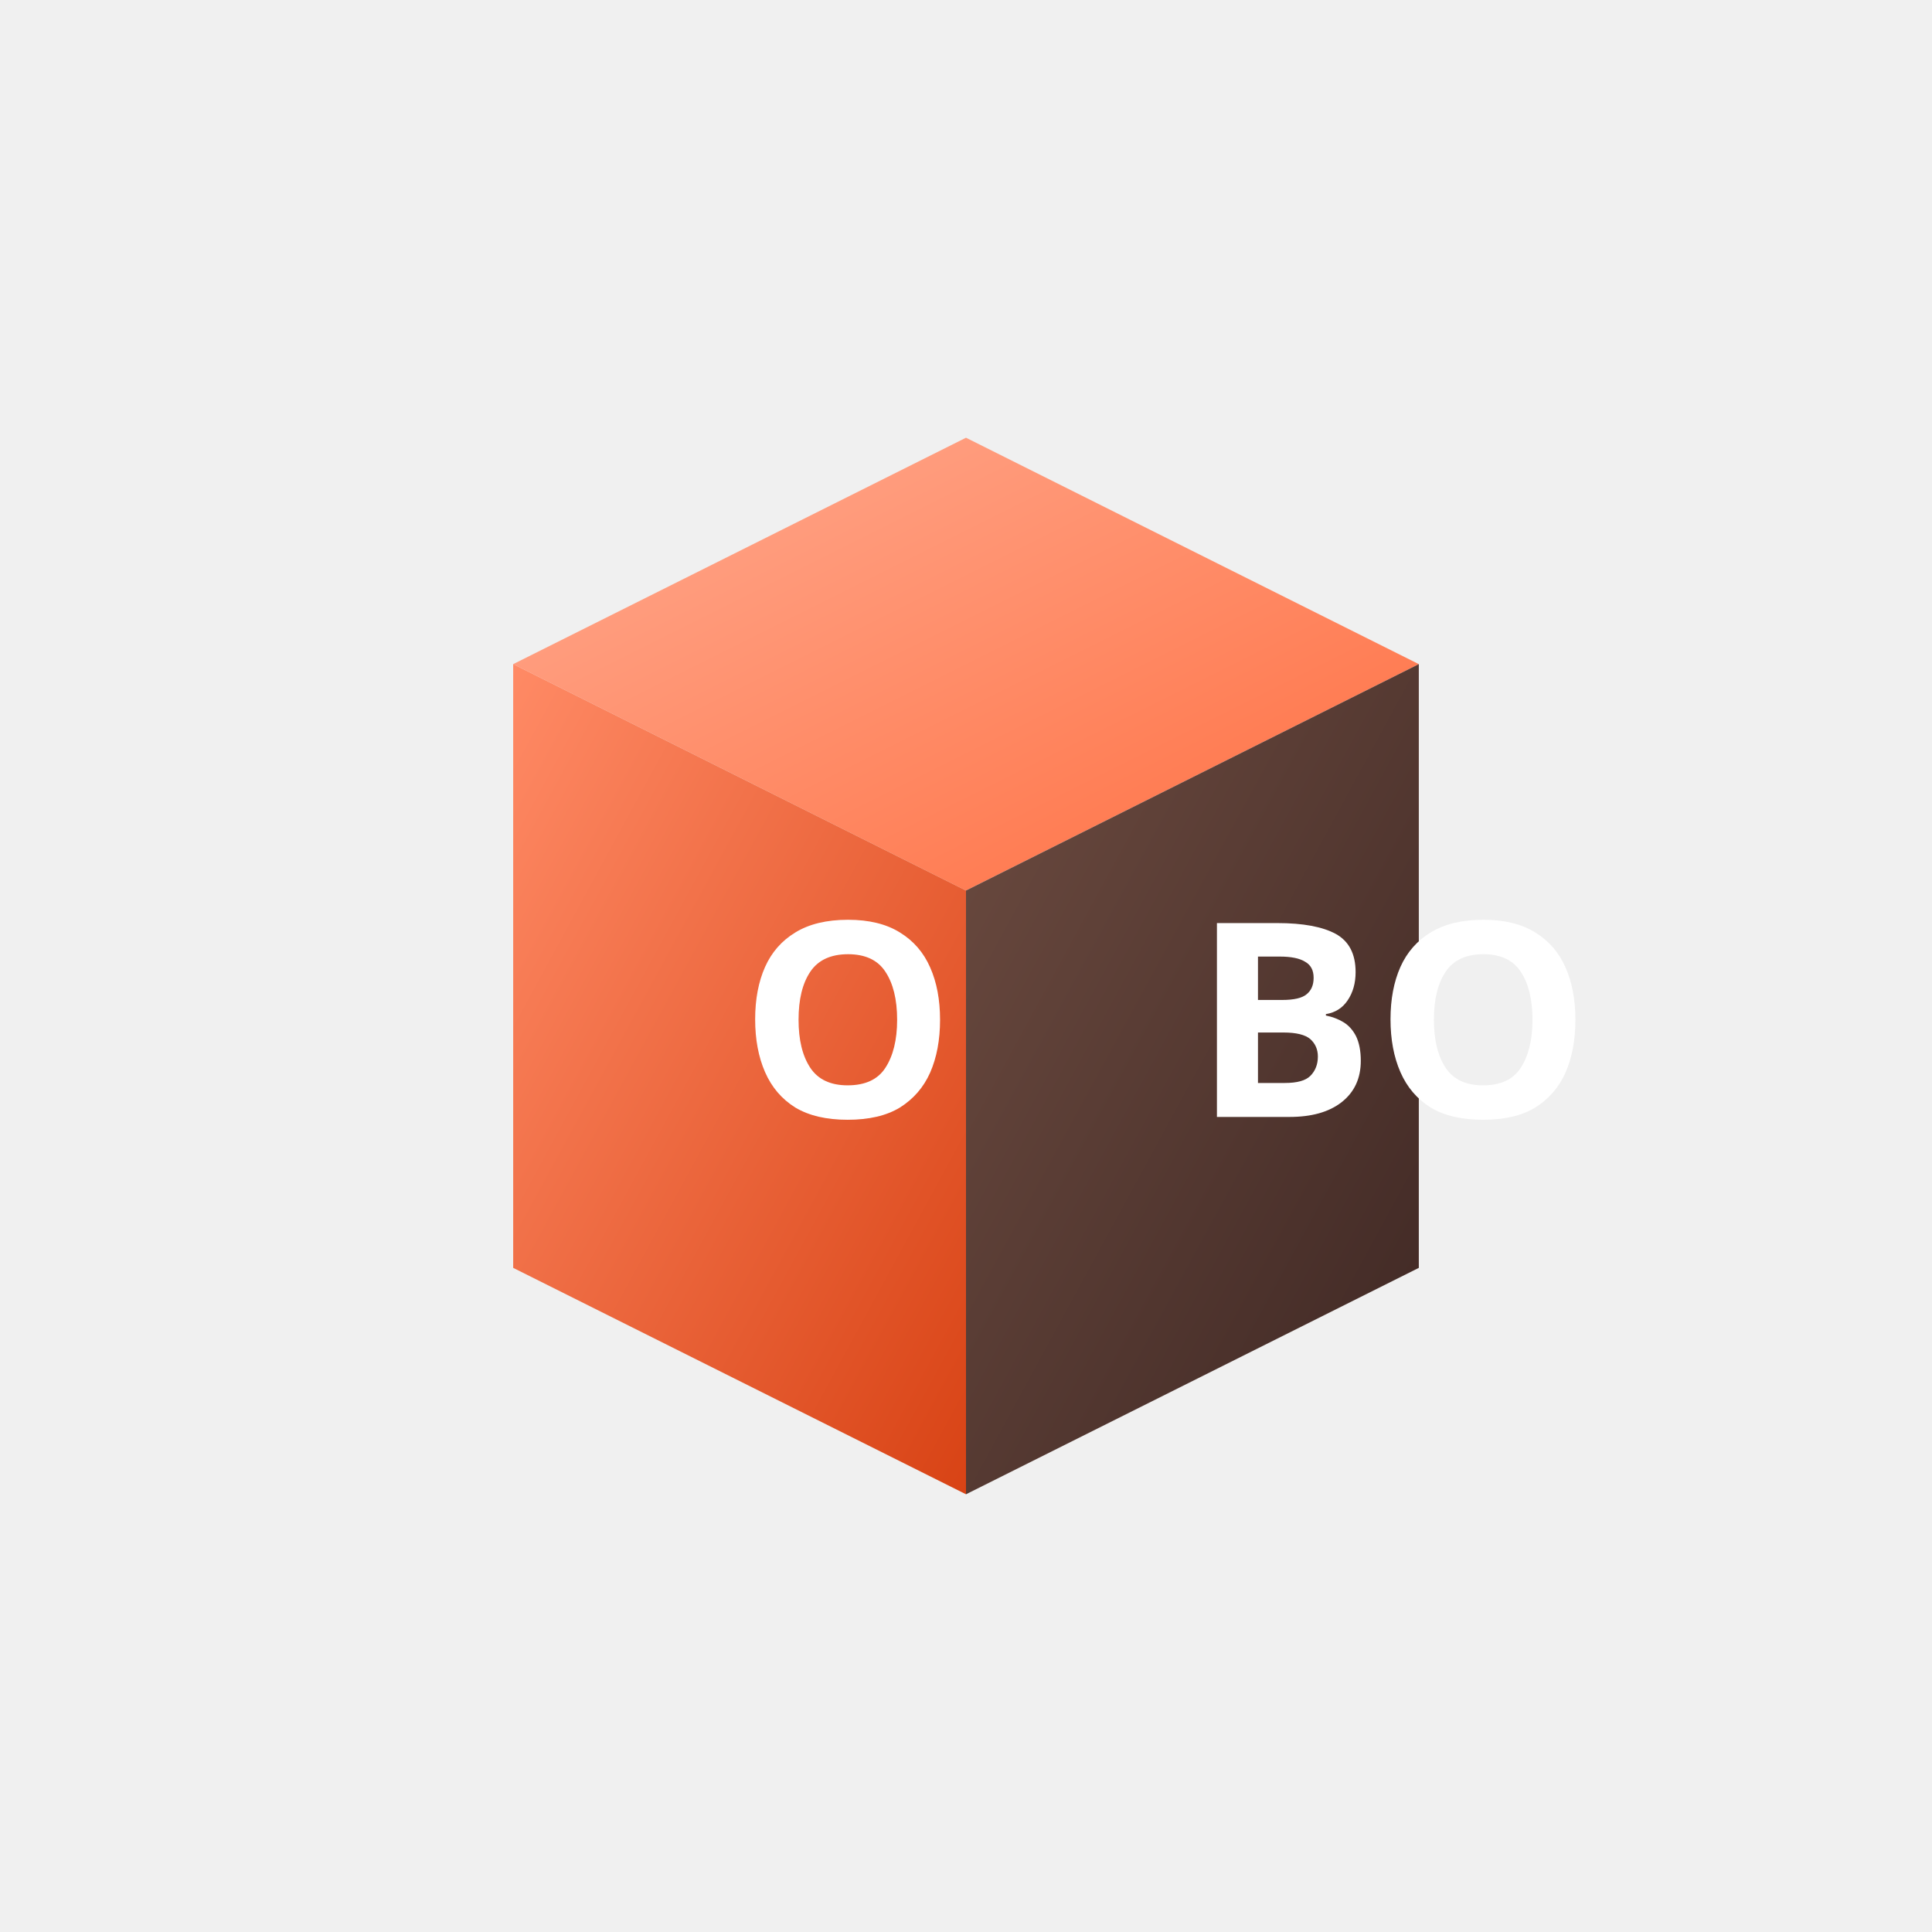
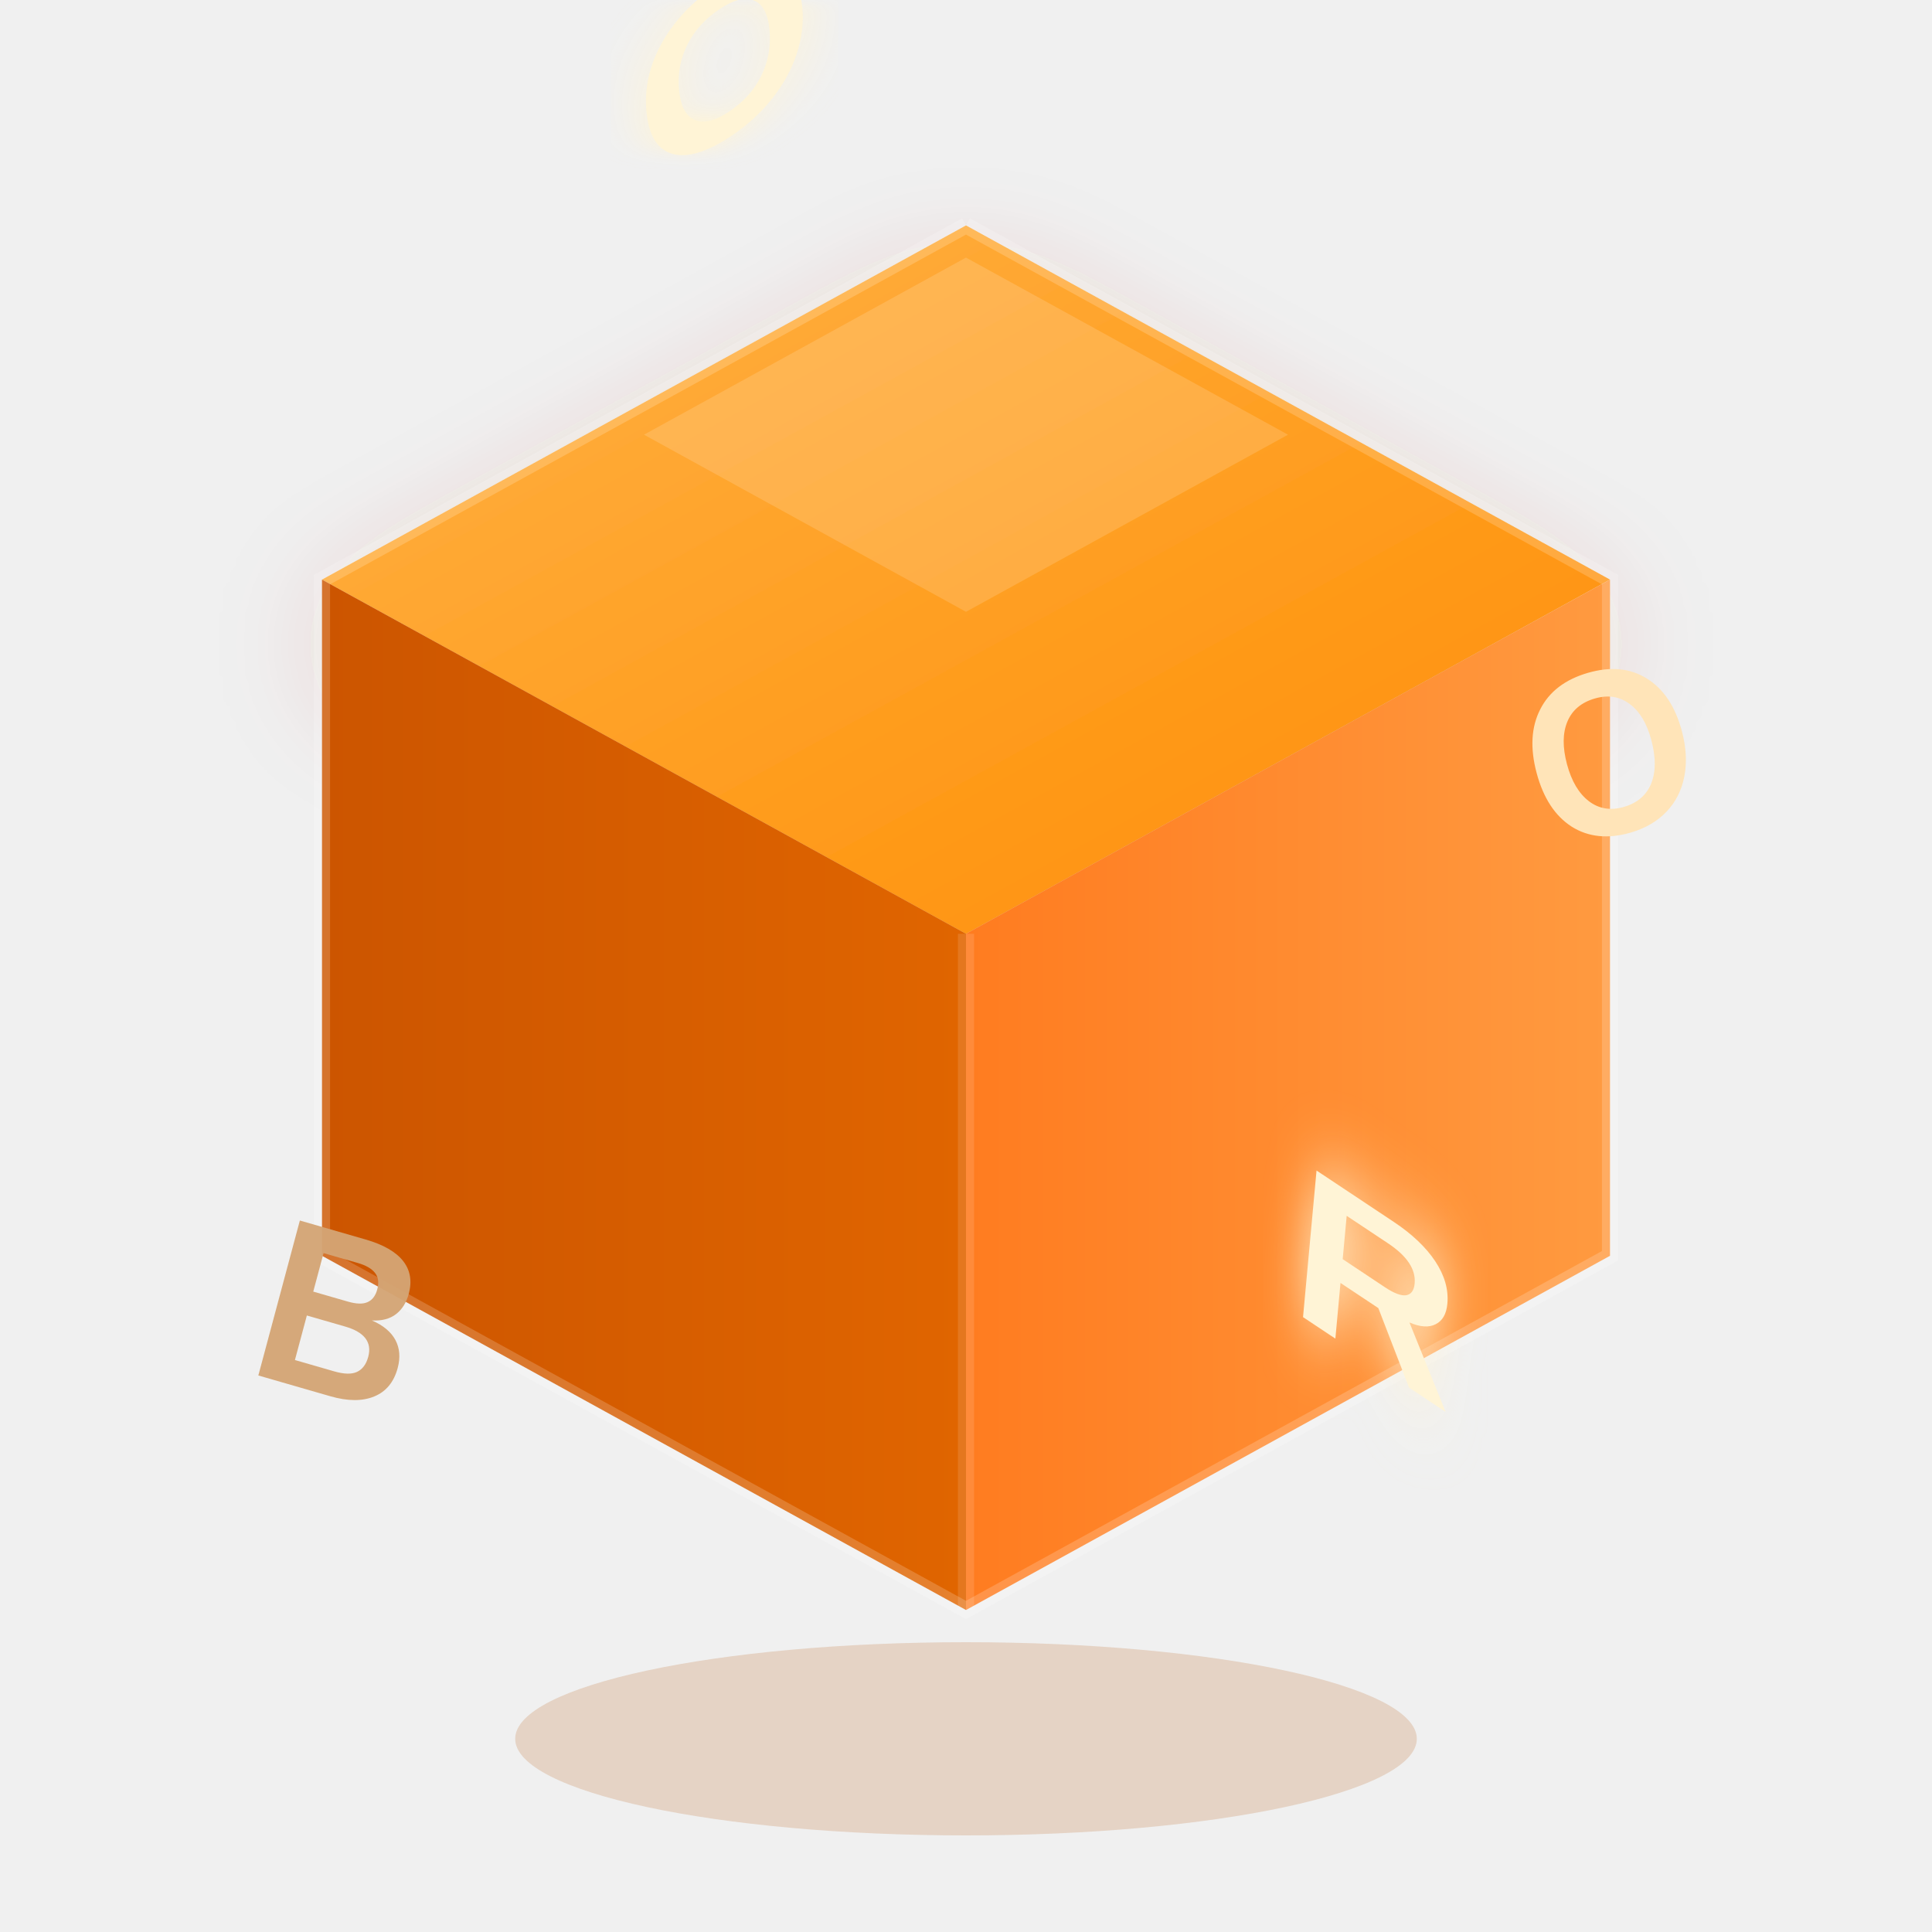
- <svg xmlns="http://www.w3.org/2000/svg" width="64" height="64" viewBox="0 0 64 64">
+ <svg xmlns="http://www.w3.org/2000/svg" viewBox="0 0 120 120" width="120" height="120">
  <defs>
-     <linearGradient id="cubeFront" x1="0%" y1="0%" x2="100%" y2="100%">
-       <stop offset="0%" stop-color="#FF8A65" />
-       <stop offset="100%" stop-color="#D84315" />
+     <linearGradient id="topFace" x1="0%" y1="0%" x2="100%" y2="100%">
+       <stop offset="0%" stop-color="#ffb347" />
+       <stop offset="100%" stop-color="#ff8c00" />
    </linearGradient>
-     <linearGradient id="cubeSide" x1="0%" y1="0%" x2="100%" y2="100%">
-       <stop offset="0%" stop-color="#6D4C41" />
-       <stop offset="100%" stop-color="#3E2723" />
+     <linearGradient id="leftFace" x1="0%" y1="0%" x2="100%" y2="0%">
+       <stop offset="0%" stop-color="#cc5500" />
+       <stop offset="100%" stop-color="#e06500" />
    </linearGradient>
-     <linearGradient id="cubeTop" x1="0%" y1="0%" x2="100%" y2="100%">
-       <stop offset="0%" stop-color="#FFAB91" />
-       <stop offset="100%" stop-color="#FF6E40" />
+     <linearGradient id="rightFace" x1="0%" y1="0%" x2="100%" y2="0%">
+       <stop offset="0%" stop-color="#ff7c20" />
+       <stop offset="100%" stop-color="#ff9a40" />
    </linearGradient>
+     <filter id="letterGlow">
+       <feGaussianBlur stdDeviation="1.5" result="coloredBlur" />
+       <feMerge>
+         <feMergeNode in="coloredBlur" />
+         <feMergeNode in="SourceGraphic" />
+       </feMerge>
+     </filter>
+     <filter id="shadow" x="-20%" y="-20%" width="140%" height="140%">
+       <feDropShadow dx="0" dy="4" stdDeviation="4" flood-color="rgba(180,60,0,0.35)" />
+     </filter>
  </defs>
-   <g transform="translate(32, 32)">
-     <polygon points="-15,-10 0,-17.5 15,-10 0,-2.5" fill="url(#cubeTop)" />
-     <polygon points="-15,-10 -15,10 0,17.5 0,-2.5" fill="url(#cubeFront)" />
-     <text x="-7.5" y="5" font-family="Arial Black" font-size="9" font-weight="900" fill="#fff">OR</text>
-     <polygon points="0,-2.5 15,-10 15,10 0,17.5" fill="url(#cubeSide)" />
-     <text x="7.5" y="5" font-family="Arial Black" font-size="9" font-weight="900" fill="#fff">BO</text>
-   </g>
+   <ellipse cx="60" cy="108" rx="28" ry="6" fill="rgba(180,80,0,0.18)" />
+   <polygon points="60,14 100,36 60,58 20,36" fill="url(#topFace)" filter="url(#shadow)" />
+   <polygon points="20,36 60,58 60,100 20,78" fill="url(#leftFace)" />
+   <polygon points="60,58 100,36 100,78 60,100" fill="url(#rightFace)" />
+   <polyline points="60,14 100,36 100,78 60,100 20,78 20,36 60,14" fill="none" stroke="rgba(255,255,255,0.18)" stroke-width="1" />
+   <line x1="60" y1="58" x2="60" y2="100" stroke="rgba(255,255,255,0.12)" stroke-width="1" />
+   <text x="40" y="35" font-family="'Arial Black', Arial, sans-serif" font-size="14" font-weight="900" fill="#FFF4D6" transform="skewY(-30) rotate(-5 40 35)" filter="url(#letterGlow)" letter-spacing="-1">O</text>
+   <text x="80" y="35" font-family="'Arial Black', Arial, sans-serif" font-size="14" font-weight="900" fill="#FFF4D6" transform="skewY(30) rotate(5 80 35)" filter="url(#letterGlow)" letter-spacing="-1">R</text>
+   <text x="38" y="75" font-family="'Arial Black', Arial, sans-serif" font-size="14" font-weight="900" fill="#D4A574" transform="skewX(-15) skewY(15)" opacity="0.95" letter-spacing="-1">B</text>
+   <text x="82" y="75" font-family="'Arial Black', Arial, sans-serif" font-size="14" font-weight="900" fill="#FFE4B8" transform="skewX(15) skewY(-15)" letter-spacing="-1">O</text>
+   <polygon points="60,16 80,27 60,38 40,27" fill="rgba(255,255,255,0.15)" />
</svg>
